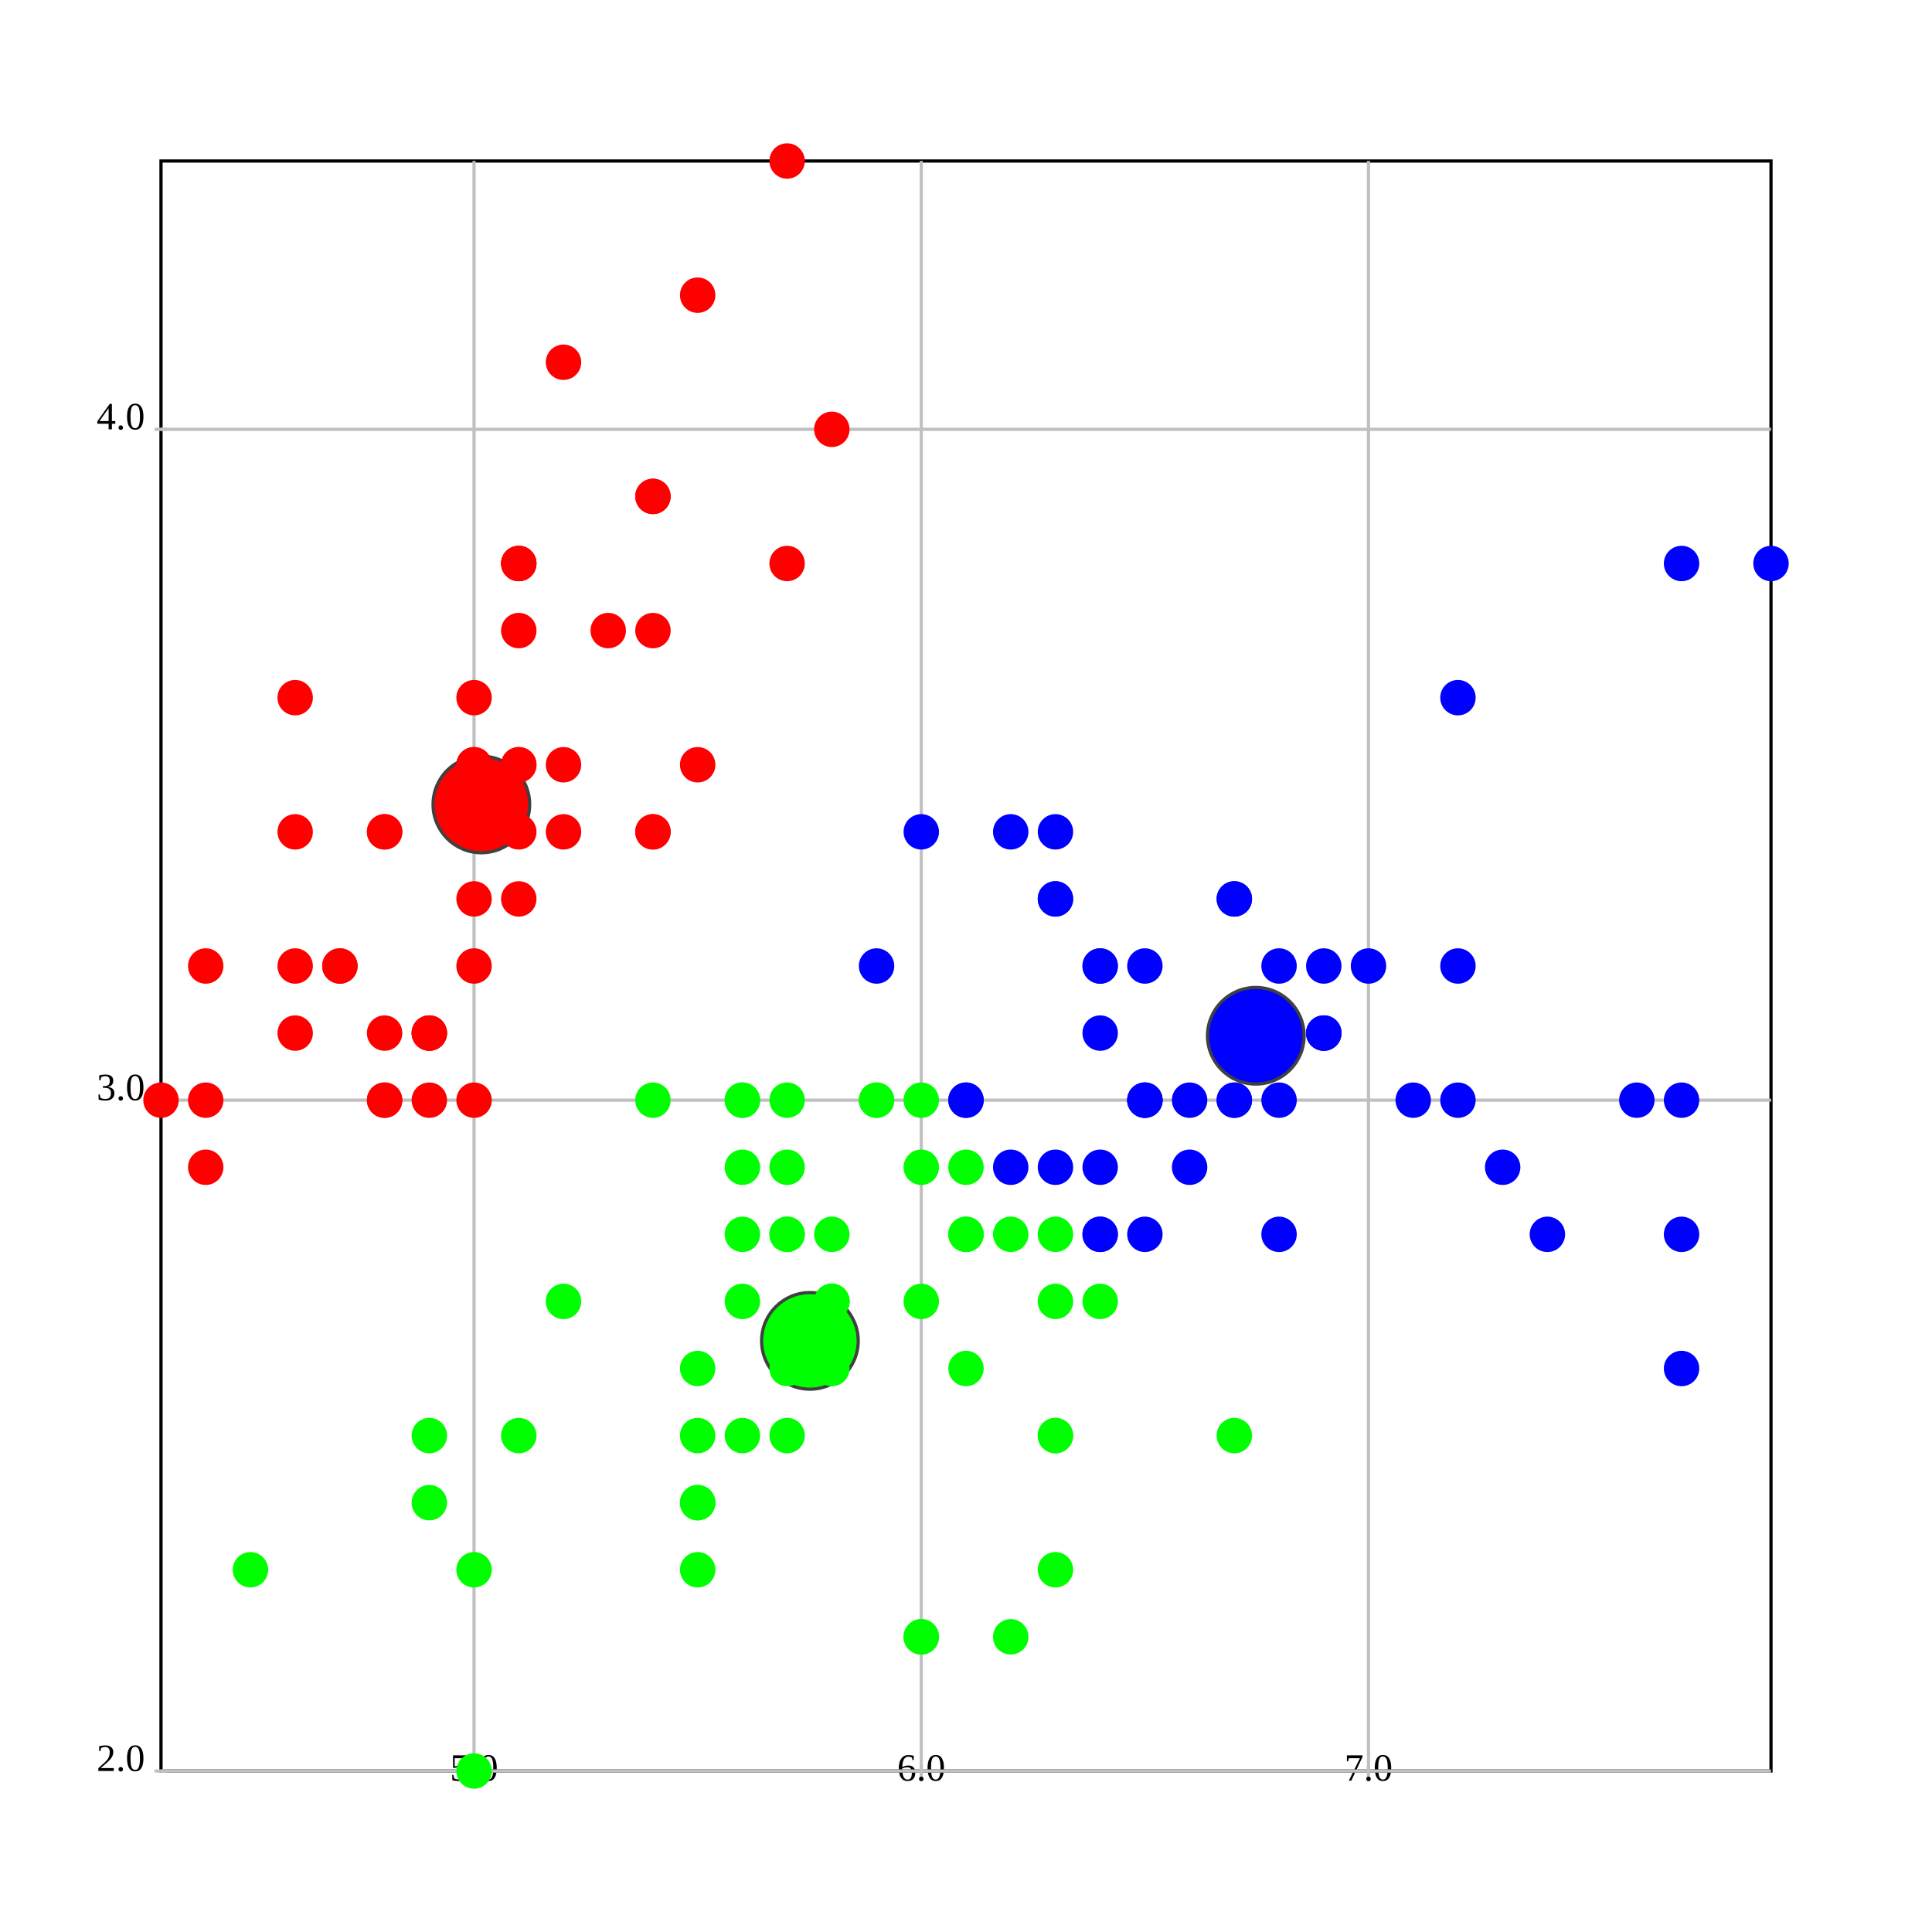
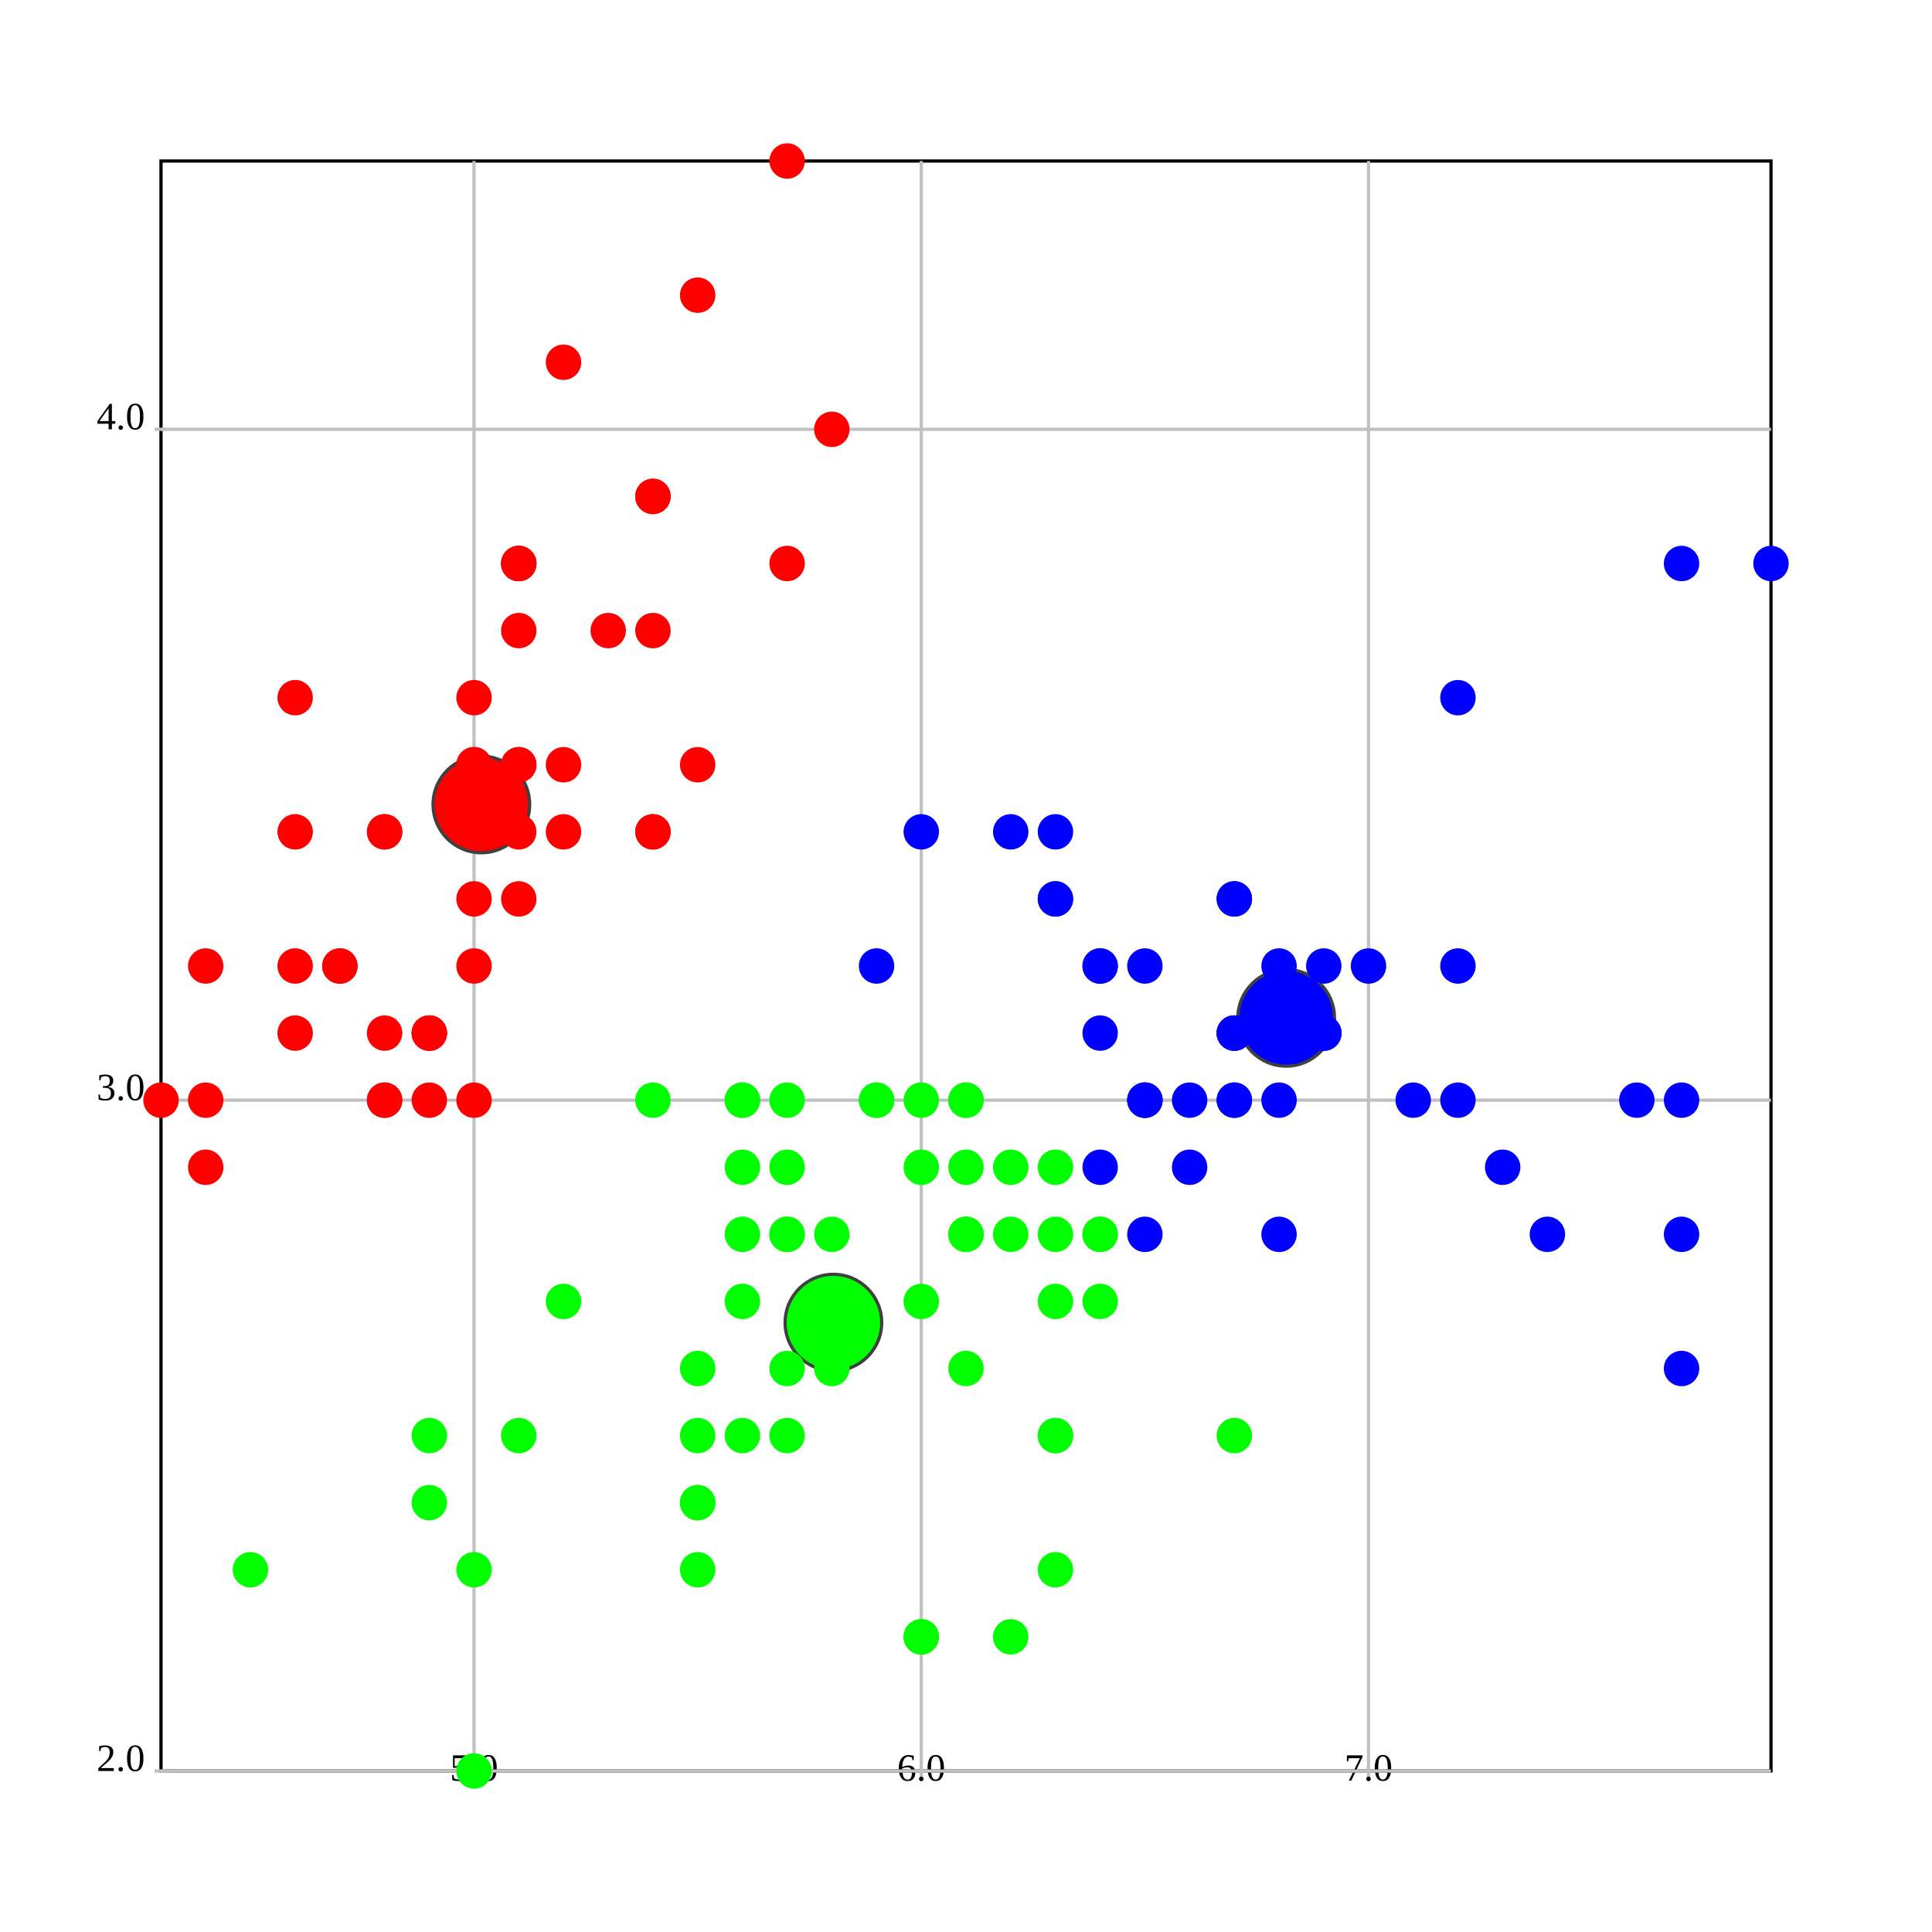
<svg xmlns="http://www.w3.org/2000/svg" version="1.1" width="600.0" height="600.0">
  <style>.caption {
  font-size: 14px;
  font-family: Georgia, serif;
}
</style>
  <rect fill="rgb(255,255,255)" stroke="rgb(0,0,0)" x="50.0" y="50.0" width="500.0" height="500.0" stroke-width="1" />
  <line x1="147.222" y1="550.0" x2="147.222" y2="50.0" stroke="rgb(192,192,192)" stroke-width="1" />
  <line x1="147.222" y1="548.0" x2="147.222" y2="552.0" stroke="rgb(192,192,192)" stroke-width="1" />
  <text text-anchor="middle" alignment-baseline="hanging" x="147.222" y="553.0" font-size="12.0">5.0</text>
  <line x1="286.111" y1="550.0" x2="286.111" y2="50.0" stroke="rgb(192,192,192)" stroke-width="1" />
  <line x1="286.111" y1="548.0" x2="286.111" y2="552.0" stroke="rgb(192,192,192)" stroke-width="1" />
  <text text-anchor="middle" alignment-baseline="hanging" x="286.111" y="553.0" font-size="12.0">6.0</text>
  <line x1="425" y1="550.0" x2="425" y2="50.0" stroke="rgb(192,192,192)" stroke-width="1" />
  <line x1="425" y1="548.0" x2="425" y2="552.0" stroke="rgb(192,192,192)" stroke-width="1" />
  <text text-anchor="middle" alignment-baseline="hanging" x="425" y="553.0" font-size="12.0">7.0</text>
  <line x1="50.0" y1="550.0" x2="550.0" y2="550.0" stroke="rgb(192,192,192)" stroke-width="1" />
  <text text-anchor="end" alignment-baseline="middle" x="45.0" y="550.0" font-size="12.0">2.0</text>
  <line x1="48.0" y1="550.0" x2="52.0" y2="550.0" stroke="rgb(192,192,192)" stroke-width="1" />
  <line x1="50.0" y1="341.667" x2="550.0" y2="341.667" stroke="rgb(192,192,192)" stroke-width="1" />
  <text text-anchor="end" alignment-baseline="middle" x="45.0" y="341.667" font-size="12.0">3.0</text>
  <line x1="48.0" y1="341.667" x2="52.0" y2="341.667" stroke="rgb(192,192,192)" stroke-width="1" />
  <line x1="50.0" y1="133.333" x2="550.0" y2="133.333" stroke="rgb(192,192,192)" stroke-width="1" />
  <text text-anchor="end" alignment-baseline="middle" x="45.0" y="133.333" font-size="12.0">4.0</text>
  <line x1="48.0" y1="133.333" x2="52.0" y2="133.333" stroke="rgb(192,192,192)" stroke-width="1" />
  <ellipse cx="149.49" cy="249.83" rx="15" ry="15" fill="rgb(255,0,0)" stroke="rgb(64,64,64)" stroke-width="1" />
-   <ellipse cx="390.0" cy="321.667" rx="15" ry="15" fill="rgb(0,0,255)" stroke="rgb(64,64,64)" stroke-width="1" />
-   <ellipse cx="251.525" cy="416.422" rx="15" ry="15" fill="rgb(0,255,0)" stroke="rgb(64,64,64)" stroke-width="1" />
+   <ellipse cx="399.432" cy="316.098" rx="15" ry="15" fill="rgb(0,0,255)" stroke="rgb(64,64,64)" stroke-width="1" />
+   <ellipse cx="258.821" cy="410.746" rx="15" ry="15" fill="rgb(0,255,0)" stroke="rgb(64,64,64)" stroke-width="1" />
  <ellipse cx="161.111" cy="237.5" rx="5" ry="5" fill="rgb(255,0,0)" stroke="rgb(255,0,0)" stroke-width="1" />
  <ellipse cx="133.333" cy="341.667" rx="5" ry="5" fill="rgb(255,0,0)" stroke="rgb(255,0,0)" stroke-width="1" />
  <ellipse cx="105.556" cy="300.0" rx="5" ry="5" fill="rgb(255,0,0)" stroke="rgb(255,0,0)" stroke-width="1" />
  <ellipse cx="91.667" cy="320.833" rx="5" ry="5" fill="rgb(255,0,0)" stroke="rgb(255,0,0)" stroke-width="1" />
  <ellipse cx="147.222" cy="216.667" rx="5" ry="5" fill="rgb(255,0,0)" stroke="rgb(255,0,0)" stroke-width="1" />
  <ellipse cx="202.778" cy="154.167" rx="5" ry="5" fill="rgb(255,0,0)" stroke="rgb(255,0,0)" stroke-width="1" />
  <ellipse cx="91.667" cy="258.333" rx="5" ry="5" fill="rgb(255,0,0)" stroke="rgb(255,0,0)" stroke-width="1" />
  <ellipse cx="147.222" cy="258.333" rx="5" ry="5" fill="rgb(255,0,0)" stroke="rgb(255,0,0)" stroke-width="1" />
  <ellipse cx="63.889" cy="362.5" rx="5" ry="5" fill="rgb(255,0,0)" stroke="rgb(255,0,0)" stroke-width="1" />
  <ellipse cx="133.333" cy="320.833" rx="5" ry="5" fill="rgb(255,0,0)" stroke="rgb(255,0,0)" stroke-width="1" />
  <ellipse cx="202.778" cy="195.833" rx="5" ry="5" fill="rgb(255,0,0)" stroke="rgb(255,0,0)" stroke-width="1" />
  <ellipse cx="119.444" cy="258.333" rx="5" ry="5" fill="rgb(255,0,0)" stroke="rgb(255,0,0)" stroke-width="1" />
  <ellipse cx="119.444" cy="341.667" rx="5" ry="5" fill="rgb(255,0,0)" stroke="rgb(255,0,0)" stroke-width="1" />
  <ellipse cx="50.0" cy="341.667" rx="5" ry="5" fill="rgb(255,0,0)" stroke="rgb(255,0,0)" stroke-width="1" />
  <ellipse cx="258.333" cy="133.333" rx="5" ry="5" fill="rgb(255,0,0)" stroke="rgb(255,0,0)" stroke-width="1" />
  <ellipse cx="244.444" cy="50.0" rx="5" ry="5" fill="rgb(255,0,0)" stroke="rgb(255,0,0)" stroke-width="1" />
  <ellipse cx="202.778" cy="154.167" rx="5" ry="5" fill="rgb(255,0,0)" stroke="rgb(255,0,0)" stroke-width="1" />
  <ellipse cx="161.111" cy="237.5" rx="5" ry="5" fill="rgb(255,0,0)" stroke="rgb(255,0,0)" stroke-width="1" />
  <ellipse cx="244.444" cy="175" rx="5" ry="5" fill="rgb(255,0,0)" stroke="rgb(255,0,0)" stroke-width="1" />
  <ellipse cx="161.111" cy="175" rx="5" ry="5" fill="rgb(255,0,0)" stroke="rgb(255,0,0)" stroke-width="1" />
  <ellipse cx="202.778" cy="258.333" rx="5" ry="5" fill="rgb(255,0,0)" stroke="rgb(255,0,0)" stroke-width="1" />
  <ellipse cx="161.111" cy="195.833" rx="5" ry="5" fill="rgb(255,0,0)" stroke="rgb(255,0,0)" stroke-width="1" />
  <ellipse cx="91.667" cy="216.667" rx="5" ry="5" fill="rgb(255,0,0)" stroke="rgb(255,0,0)" stroke-width="1" />
  <ellipse cx="161.111" cy="279.167" rx="5" ry="5" fill="rgb(255,0,0)" stroke="rgb(255,0,0)" stroke-width="1" />
  <ellipse cx="119.444" cy="258.333" rx="5" ry="5" fill="rgb(255,0,0)" stroke="rgb(255,0,0)" stroke-width="1" />
  <ellipse cx="147.222" cy="341.667" rx="5" ry="5" fill="rgb(255,0,0)" stroke="rgb(255,0,0)" stroke-width="1" />
  <ellipse cx="147.222" cy="258.333" rx="5" ry="5" fill="rgb(255,0,0)" stroke="rgb(255,0,0)" stroke-width="1" />
  <ellipse cx="175" cy="237.5" rx="5" ry="5" fill="rgb(255,0,0)" stroke="rgb(255,0,0)" stroke-width="1" />
  <ellipse cx="175" cy="258.333" rx="5" ry="5" fill="rgb(255,0,0)" stroke="rgb(255,0,0)" stroke-width="1" />
  <ellipse cx="105.556" cy="300.0" rx="5" ry="5" fill="rgb(255,0,0)" stroke="rgb(255,0,0)" stroke-width="1" />
  <ellipse cx="119.444" cy="320.833" rx="5" ry="5" fill="rgb(255,0,0)" stroke="rgb(255,0,0)" stroke-width="1" />
  <ellipse cx="202.778" cy="258.333" rx="5" ry="5" fill="rgb(255,0,0)" stroke="rgb(255,0,0)" stroke-width="1" />
  <ellipse cx="175" cy="112.5" rx="5" ry="5" fill="rgb(255,0,0)" stroke="rgb(255,0,0)" stroke-width="1" />
  <ellipse cx="216.667" cy="91.667" rx="5" ry="5" fill="rgb(255,0,0)" stroke="rgb(255,0,0)" stroke-width="1" />
  <ellipse cx="133.333" cy="320.833" rx="5" ry="5" fill="rgb(255,0,0)" stroke="rgb(255,0,0)" stroke-width="1" />
  <ellipse cx="147.222" cy="300.0" rx="5" ry="5" fill="rgb(255,0,0)" stroke="rgb(255,0,0)" stroke-width="1" />
  <ellipse cx="216.667" cy="237.5" rx="5" ry="5" fill="rgb(255,0,0)" stroke="rgb(255,0,0)" stroke-width="1" />
  <ellipse cx="133.333" cy="320.833" rx="5" ry="5" fill="rgb(255,0,0)" stroke="rgb(255,0,0)" stroke-width="1" />
  <ellipse cx="63.889" cy="341.667" rx="5" ry="5" fill="rgb(255,0,0)" stroke="rgb(255,0,0)" stroke-width="1" />
  <ellipse cx="161.111" cy="258.333" rx="5" ry="5" fill="rgb(255,0,0)" stroke="rgb(255,0,0)" stroke-width="1" />
  <ellipse cx="147.222" cy="237.5" rx="5" ry="5" fill="rgb(255,0,0)" stroke="rgb(255,0,0)" stroke-width="1" />
  <ellipse cx="77.778" cy="487.5" rx="5" ry="5" fill="rgb(0,255,0)" stroke="rgb(0,255,0)" stroke-width="1" />
  <ellipse cx="63.889" cy="300.0" rx="5" ry="5" fill="rgb(255,0,0)" stroke="rgb(255,0,0)" stroke-width="1" />
  <ellipse cx="147.222" cy="237.5" rx="5" ry="5" fill="rgb(255,0,0)" stroke="rgb(255,0,0)" stroke-width="1" />
  <ellipse cx="161.111" cy="175" rx="5" ry="5" fill="rgb(255,0,0)" stroke="rgb(255,0,0)" stroke-width="1" />
  <ellipse cx="119.444" cy="341.667" rx="5" ry="5" fill="rgb(255,0,0)" stroke="rgb(255,0,0)" stroke-width="1" />
  <ellipse cx="161.111" cy="175" rx="5" ry="5" fill="rgb(255,0,0)" stroke="rgb(255,0,0)" stroke-width="1" />
  <ellipse cx="91.667" cy="300.0" rx="5" ry="5" fill="rgb(255,0,0)" stroke="rgb(255,0,0)" stroke-width="1" />
  <ellipse cx="188.889" cy="195.833" rx="5" ry="5" fill="rgb(255,0,0)" stroke="rgb(255,0,0)" stroke-width="1" />
  <ellipse cx="147.222" cy="279.167" rx="5" ry="5" fill="rgb(255,0,0)" stroke="rgb(255,0,0)" stroke-width="1" />
  <ellipse cx="425" cy="300.0" rx="5" ry="5" fill="rgb(0,0,255)" stroke="rgb(0,0,255)" stroke-width="1" />
  <ellipse cx="341.667" cy="300.0" rx="5" ry="5" fill="rgb(0,0,255)" stroke="rgb(0,0,255)" stroke-width="1" />
  <ellipse cx="411.111" cy="320.833" rx="5" ry="5" fill="rgb(0,0,255)" stroke="rgb(0,0,255)" stroke-width="1" />
  <ellipse cx="216.667" cy="487.5" rx="5" ry="5" fill="rgb(0,255,0)" stroke="rgb(0,255,0)" stroke-width="1" />
  <ellipse cx="355.556" cy="383.333" rx="5" ry="5" fill="rgb(0,0,255)" stroke="rgb(0,0,255)" stroke-width="1" />
  <ellipse cx="244.444" cy="383.333" rx="5" ry="5" fill="rgb(0,255,0)" stroke="rgb(0,255,0)" stroke-width="1" />
  <ellipse cx="327.778" cy="279.167" rx="5" ry="5" fill="rgb(0,0,255)" stroke="rgb(0,0,255)" stroke-width="1" />
  <ellipse cx="133.333" cy="466.667" rx="5" ry="5" fill="rgb(0,255,0)" stroke="rgb(0,255,0)" stroke-width="1" />
  <ellipse cx="369.444" cy="362.5" rx="5" ry="5" fill="rgb(0,0,255)" stroke="rgb(0,0,255)" stroke-width="1" />
  <ellipse cx="175" cy="404.167" rx="5" ry="5" fill="rgb(0,255,0)" stroke="rgb(0,255,0)" stroke-width="1" />
  <ellipse cx="147.222" cy="550.0" rx="5" ry="5" fill="rgb(0,255,0)" stroke="rgb(0,255,0)" stroke-width="1" />
  <ellipse cx="272.222" cy="341.667" rx="5" ry="5" fill="rgb(0,255,0)" stroke="rgb(0,255,0)" stroke-width="1" />
  <ellipse cx="286.111" cy="508.333" rx="5" ry="5" fill="rgb(0,255,0)" stroke="rgb(0,255,0)" stroke-width="1" />
  <ellipse cx="300" cy="362.5" rx="5" ry="5" fill="rgb(0,255,0)" stroke="rgb(0,255,0)" stroke-width="1" />
  <ellipse cx="230.556" cy="362.5" rx="5" ry="5" fill="rgb(0,255,0)" stroke="rgb(0,255,0)" stroke-width="1" />
  <ellipse cx="383.333" cy="320.833" rx="5" ry="5" fill="rgb(0,0,255)" stroke="rgb(0,0,255)" stroke-width="1" />
  <ellipse cx="230.556" cy="341.667" rx="5" ry="5" fill="rgb(0,255,0)" stroke="rgb(0,255,0)" stroke-width="1" />
  <ellipse cx="258.333" cy="404.167" rx="5" ry="5" fill="rgb(0,255,0)" stroke="rgb(0,255,0)" stroke-width="1" />
  <ellipse cx="313.889" cy="508.333" rx="5" ry="5" fill="rgb(0,255,0)" stroke="rgb(0,255,0)" stroke-width="1" />
  <ellipse cx="230.556" cy="445.833" rx="5" ry="5" fill="rgb(0,255,0)" stroke="rgb(0,255,0)" stroke-width="1" />
  <ellipse cx="272.222" cy="300.0" rx="5" ry="5" fill="rgb(0,0,255)" stroke="rgb(0,0,255)" stroke-width="1" />
  <ellipse cx="300" cy="383.333" rx="5" ry="5" fill="rgb(0,255,0)" stroke="rgb(0,255,0)" stroke-width="1" />
  <ellipse cx="327.778" cy="445.833" rx="5" ry="5" fill="rgb(0,255,0)" stroke="rgb(0,255,0)" stroke-width="1" />
  <ellipse cx="300" cy="383.333" rx="5" ry="5" fill="rgb(0,255,0)" stroke="rgb(0,255,0)" stroke-width="1" />
  <ellipse cx="341.667" cy="362.5" rx="5" ry="5" fill="rgb(0,0,255)" stroke="rgb(0,0,255)" stroke-width="1" />
  <ellipse cx="369.444" cy="341.667" rx="5" ry="5" fill="rgb(0,0,255)" stroke="rgb(0,0,255)" stroke-width="1" />
  <ellipse cx="397.222" cy="383.333" rx="5" ry="5" fill="rgb(0,0,255)" stroke="rgb(0,0,255)" stroke-width="1" />
  <ellipse cx="383.333" cy="341.667" rx="5" ry="5" fill="rgb(0,0,255)" stroke="rgb(0,0,255)" stroke-width="1" />
  <ellipse cx="286.111" cy="362.5" rx="5" ry="5" fill="rgb(0,255,0)" stroke="rgb(0,255,0)" stroke-width="1" />
  <ellipse cx="244.444" cy="425.0" rx="5" ry="5" fill="rgb(0,255,0)" stroke="rgb(0,255,0)" stroke-width="1" />
  <ellipse cx="216.667" cy="466.667" rx="5" ry="5" fill="rgb(0,255,0)" stroke="rgb(0,255,0)" stroke-width="1" />
  <ellipse cx="216.667" cy="466.667" rx="5" ry="5" fill="rgb(0,255,0)" stroke="rgb(0,255,0)" stroke-width="1" />
  <ellipse cx="258.333" cy="404.167" rx="5" ry="5" fill="rgb(0,255,0)" stroke="rgb(0,255,0)" stroke-width="1" />
  <ellipse cx="286.111" cy="404.167" rx="5" ry="5" fill="rgb(0,255,0)" stroke="rgb(0,255,0)" stroke-width="1" />
  <ellipse cx="202.778" cy="341.667" rx="5" ry="5" fill="rgb(0,255,0)" stroke="rgb(0,255,0)" stroke-width="1" />
  <ellipse cx="286.111" cy="258.333" rx="5" ry="5" fill="rgb(0,0,255)" stroke="rgb(0,0,255)" stroke-width="1" />
  <ellipse cx="383.333" cy="320.833" rx="5" ry="5" fill="rgb(0,0,255)" stroke="rgb(0,0,255)" stroke-width="1" />
  <ellipse cx="327.778" cy="487.5" rx="5" ry="5" fill="rgb(0,255,0)" stroke="rgb(0,255,0)" stroke-width="1" />
  <ellipse cx="230.556" cy="341.667" rx="5" ry="5" fill="rgb(0,255,0)" stroke="rgb(0,255,0)" stroke-width="1" />
  <ellipse cx="216.667" cy="445.833" rx="5" ry="5" fill="rgb(0,255,0)" stroke="rgb(0,255,0)" stroke-width="1" />
  <ellipse cx="216.667" cy="425.0" rx="5" ry="5" fill="rgb(0,255,0)" stroke="rgb(0,255,0)" stroke-width="1" />
-   <ellipse cx="300" cy="341.667" rx="5" ry="5" fill="rgb(0,0,255)" stroke="rgb(0,0,255)" stroke-width="1" />
+   <ellipse cx="300" cy="341.667" rx="5" ry="5" fill="rgb(0,255,0)" stroke="rgb(0,255,0)" stroke-width="1" />
  <ellipse cx="258.333" cy="425.0" rx="5" ry="5" fill="rgb(0,255,0)" stroke="rgb(0,255,0)" stroke-width="1" />
  <ellipse cx="147.222" cy="487.5" rx="5" ry="5" fill="rgb(0,255,0)" stroke="rgb(0,255,0)" stroke-width="1" />
  <ellipse cx="230.556" cy="404.167" rx="5" ry="5" fill="rgb(0,255,0)" stroke="rgb(0,255,0)" stroke-width="1" />
  <ellipse cx="244.444" cy="341.667" rx="5" ry="5" fill="rgb(0,255,0)" stroke="rgb(0,255,0)" stroke-width="1" />
  <ellipse cx="244.444" cy="362.5" rx="5" ry="5" fill="rgb(0,255,0)" stroke="rgb(0,255,0)" stroke-width="1" />
-   <ellipse cx="313.889" cy="362.5" rx="5" ry="5" fill="rgb(0,0,255)" stroke="rgb(0,0,255)" stroke-width="1" />
+   <ellipse cx="313.889" cy="362.5" rx="5" ry="5" fill="rgb(0,255,0)" stroke="rgb(0,255,0)" stroke-width="1" />
  <ellipse cx="161.111" cy="445.833" rx="5" ry="5" fill="rgb(0,255,0)" stroke="rgb(0,255,0)" stroke-width="1" />
  <ellipse cx="244.444" cy="383.333" rx="5" ry="5" fill="rgb(0,255,0)" stroke="rgb(0,255,0)" stroke-width="1" />
  <ellipse cx="327.778" cy="279.167" rx="5" ry="5" fill="rgb(0,0,255)" stroke="rgb(0,0,255)" stroke-width="1" />
  <ellipse cx="258.333" cy="404.167" rx="5" ry="5" fill="rgb(0,255,0)" stroke="rgb(0,255,0)" stroke-width="1" />
  <ellipse cx="438.889" cy="341.667" rx="5" ry="5" fill="rgb(0,0,255)" stroke="rgb(0,0,255)" stroke-width="1" />
-   <ellipse cx="327.778" cy="362.5" rx="5" ry="5" fill="rgb(0,0,255)" stroke="rgb(0,0,255)" stroke-width="1" />
+   <ellipse cx="327.778" cy="362.5" rx="5" ry="5" fill="rgb(0,255,0)" stroke="rgb(0,255,0)" stroke-width="1" />
  <ellipse cx="355.556" cy="341.667" rx="5" ry="5" fill="rgb(0,0,255)" stroke="rgb(0,0,255)" stroke-width="1" />
  <ellipse cx="508.333" cy="341.667" rx="5" ry="5" fill="rgb(0,0,255)" stroke="rgb(0,0,255)" stroke-width="1" />
  <ellipse cx="133.333" cy="445.833" rx="5" ry="5" fill="rgb(0,255,0)" stroke="rgb(0,255,0)" stroke-width="1" />
  <ellipse cx="466.667" cy="362.5" rx="5" ry="5" fill="rgb(0,0,255)" stroke="rgb(0,0,255)" stroke-width="1" />
  <ellipse cx="383.333" cy="445.833" rx="5" ry="5" fill="rgb(0,255,0)" stroke="rgb(0,255,0)" stroke-width="1" />
  <ellipse cx="452.778" cy="216.667" rx="5" ry="5" fill="rgb(0,0,255)" stroke="rgb(0,0,255)" stroke-width="1" />
  <ellipse cx="355.556" cy="300.0" rx="5" ry="5" fill="rgb(0,0,255)" stroke="rgb(0,0,255)" stroke-width="1" />
  <ellipse cx="341.667" cy="404.167" rx="5" ry="5" fill="rgb(0,255,0)" stroke="rgb(0,255,0)" stroke-width="1" />
  <ellipse cx="397.222" cy="341.667" rx="5" ry="5" fill="rgb(0,0,255)" stroke="rgb(0,0,255)" stroke-width="1" />
  <ellipse cx="244.444" cy="445.833" rx="5" ry="5" fill="rgb(0,255,0)" stroke="rgb(0,255,0)" stroke-width="1" />
  <ellipse cx="258.333" cy="383.333" rx="5" ry="5" fill="rgb(0,255,0)" stroke="rgb(0,255,0)" stroke-width="1" />
  <ellipse cx="341.667" cy="300.0" rx="5" ry="5" fill="rgb(0,0,255)" stroke="rgb(0,0,255)" stroke-width="1" />
  <ellipse cx="355.556" cy="341.667" rx="5" ry="5" fill="rgb(0,0,255)" stroke="rgb(0,0,255)" stroke-width="1" />
  <ellipse cx="522.222" cy="175" rx="5" ry="5" fill="rgb(0,0,255)" stroke="rgb(0,0,255)" stroke-width="1" />
  <ellipse cx="522.222" cy="425.0" rx="5" ry="5" fill="rgb(0,0,255)" stroke="rgb(0,0,255)" stroke-width="1" />
  <ellipse cx="286.111" cy="508.333" rx="5" ry="5" fill="rgb(0,255,0)" stroke="rgb(0,255,0)" stroke-width="1" />
  <ellipse cx="411.111" cy="300.0" rx="5" ry="5" fill="rgb(0,0,255)" stroke="rgb(0,0,255)" stroke-width="1" />
  <ellipse cx="230.556" cy="383.333" rx="5" ry="5" fill="rgb(0,255,0)" stroke="rgb(0,255,0)" stroke-width="1" />
  <ellipse cx="522.222" cy="383.333" rx="5" ry="5" fill="rgb(0,0,255)" stroke="rgb(0,0,255)" stroke-width="1" />
  <ellipse cx="327.778" cy="404.167" rx="5" ry="5" fill="rgb(0,255,0)" stroke="rgb(0,255,0)" stroke-width="1" />
  <ellipse cx="383.333" cy="279.167" rx="5" ry="5" fill="rgb(0,0,255)" stroke="rgb(0,0,255)" stroke-width="1" />
  <ellipse cx="452.778" cy="300.0" rx="5" ry="5" fill="rgb(0,0,255)" stroke="rgb(0,0,255)" stroke-width="1" />
  <ellipse cx="313.889" cy="383.333" rx="5" ry="5" fill="rgb(0,255,0)" stroke="rgb(0,255,0)" stroke-width="1" />
-   <ellipse cx="300" cy="341.667" rx="5" ry="5" fill="rgb(0,0,255)" stroke="rgb(0,0,255)" stroke-width="1" />
-   <ellipse cx="341.667" cy="383.333" rx="5" ry="5" fill="rgb(0,0,255)" stroke="rgb(0,0,255)" stroke-width="1" />
+   <ellipse cx="300" cy="341.667" rx="5" ry="5" fill="rgb(0,255,0)" stroke="rgb(0,255,0)" stroke-width="1" />
+   <ellipse cx="341.667" cy="383.333" rx="5" ry="5" fill="rgb(0,255,0)" stroke="rgb(0,255,0)" stroke-width="1" />
  <ellipse cx="452.778" cy="341.667" rx="5" ry="5" fill="rgb(0,0,255)" stroke="rgb(0,0,255)" stroke-width="1" />
  <ellipse cx="480.556" cy="383.333" rx="5" ry="5" fill="rgb(0,0,255)" stroke="rgb(0,0,255)" stroke-width="1" />
  <ellipse cx="550.0" cy="175" rx="5" ry="5" fill="rgb(0,0,255)" stroke="rgb(0,0,255)" stroke-width="1" />
-   <ellipse cx="341.667" cy="383.333" rx="5" ry="5" fill="rgb(0,0,255)" stroke="rgb(0,0,255)" stroke-width="1" />
+   <ellipse cx="341.667" cy="383.333" rx="5" ry="5" fill="rgb(0,255,0)" stroke="rgb(0,255,0)" stroke-width="1" />
  <ellipse cx="327.778" cy="383.333" rx="5" ry="5" fill="rgb(0,255,0)" stroke="rgb(0,255,0)" stroke-width="1" />
  <ellipse cx="300" cy="425.0" rx="5" ry="5" fill="rgb(0,255,0)" stroke="rgb(0,255,0)" stroke-width="1" />
  <ellipse cx="522.222" cy="341.667" rx="5" ry="5" fill="rgb(0,0,255)" stroke="rgb(0,0,255)" stroke-width="1" />
  <ellipse cx="327.778" cy="258.333" rx="5" ry="5" fill="rgb(0,0,255)" stroke="rgb(0,0,255)" stroke-width="1" />
  <ellipse cx="341.667" cy="320.833" rx="5" ry="5" fill="rgb(0,0,255)" stroke="rgb(0,0,255)" stroke-width="1" />
  <ellipse cx="286.111" cy="341.667" rx="5" ry="5" fill="rgb(0,255,0)" stroke="rgb(0,255,0)" stroke-width="1" />
  <ellipse cx="411.111" cy="320.833" rx="5" ry="5" fill="rgb(0,0,255)" stroke="rgb(0,0,255)" stroke-width="1" />
  <ellipse cx="383.333" cy="320.833" rx="5" ry="5" fill="rgb(0,0,255)" stroke="rgb(0,0,255)" stroke-width="1" />
  <ellipse cx="411.111" cy="320.833" rx="5" ry="5" fill="rgb(0,0,255)" stroke="rgb(0,0,255)" stroke-width="1" />
  <ellipse cx="258.333" cy="404.167" rx="5" ry="5" fill="rgb(0,255,0)" stroke="rgb(0,255,0)" stroke-width="1" />
  <ellipse cx="397.222" cy="300.0" rx="5" ry="5" fill="rgb(0,0,255)" stroke="rgb(0,0,255)" stroke-width="1" />
  <ellipse cx="383.333" cy="279.167" rx="5" ry="5" fill="rgb(0,0,255)" stroke="rgb(0,0,255)" stroke-width="1" />
  <ellipse cx="383.333" cy="341.667" rx="5" ry="5" fill="rgb(0,0,255)" stroke="rgb(0,0,255)" stroke-width="1" />
  <ellipse cx="327.778" cy="445.833" rx="5" ry="5" fill="rgb(0,255,0)" stroke="rgb(0,255,0)" stroke-width="1" />
  <ellipse cx="355.556" cy="341.667" rx="5" ry="5" fill="rgb(0,0,255)" stroke="rgb(0,0,255)" stroke-width="1" />
  <ellipse cx="313.889" cy="258.333" rx="5" ry="5" fill="rgb(0,0,255)" stroke="rgb(0,0,255)" stroke-width="1" />
  <ellipse cx="272.222" cy="341.667" rx="5" ry="5" fill="rgb(0,255,0)" stroke="rgb(0,255,0)" stroke-width="1" />
      Sorry, your browser does not support inline SVG.
    </svg>
